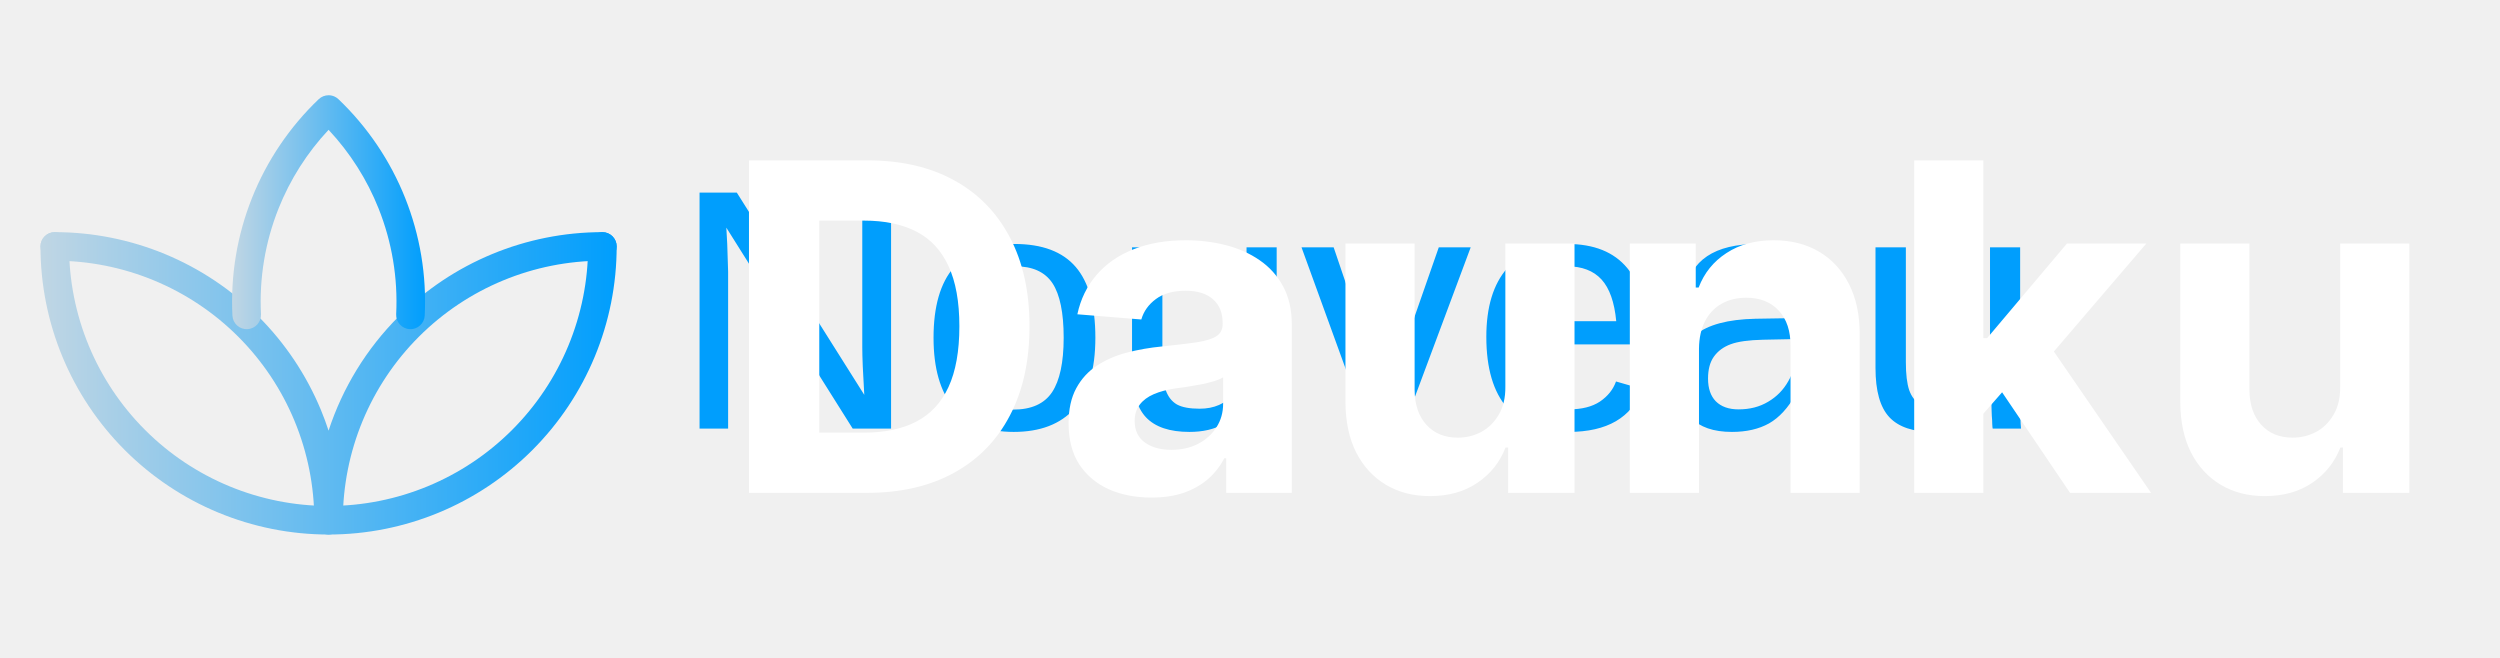
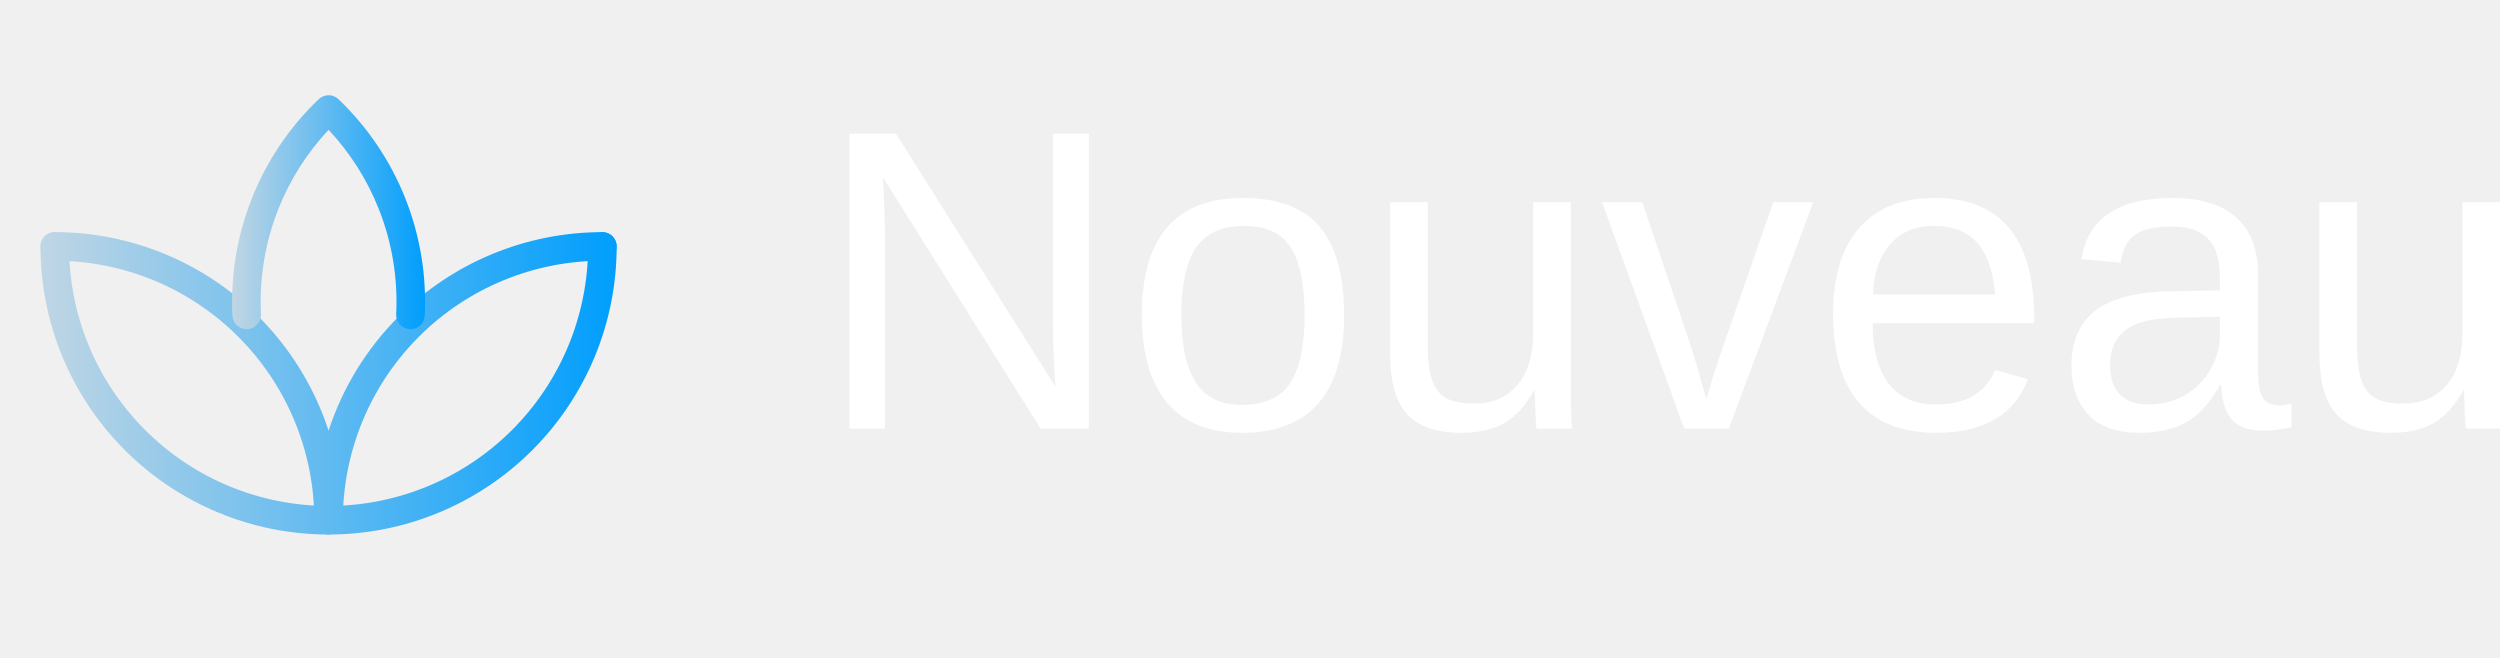
<svg xmlns="http://www.w3.org/2000/svg" width="175" height="46" viewBox="0 0 175 46" fill="none">
-   <text x="47" y="30" font-size="24" fill="#009EFD" font-family="Arial">Nouveau</text>
  <path fill-rule="evenodd" clip-rule="evenodd" d="M3.833 16.25C4.386 16.25 4.833 16.698 4.833 17.25C4.833 22.068 6.747 26.689 10.154 30.096C13.561 33.503 18.182 35.417 23 35.417C27.818 35.417 32.439 33.503 35.846 30.096C39.253 26.689 41.167 22.068 41.167 17.25C41.167 16.698 41.614 16.25 42.167 16.25C42.719 16.25 43.167 16.698 43.167 17.25C43.167 22.599 41.042 27.728 37.26 31.51C33.478 35.292 28.349 37.417 23 37.417C17.651 37.417 12.522 35.292 8.74 31.51C4.958 27.728 2.833 22.599 2.833 17.25C2.833 16.698 3.281 16.25 3.833 16.25Z" fill="url(#paint0_linear_5_9)" />
  <path fill-rule="evenodd" clip-rule="evenodd" d="M2.833 17.25C2.833 16.698 3.281 16.25 3.833 16.25C6.482 16.25 9.104 16.772 11.551 17.785C13.998 18.799 16.221 20.284 18.093 22.157C19.966 24.029 21.451 26.253 22.465 28.699C22.662 29.175 22.84 29.657 23 30.145C23.976 27.161 25.645 24.418 27.907 22.157C31.689 18.375 36.818 16.25 42.167 16.25C42.719 16.25 43.167 16.698 43.167 17.25C43.167 17.802 42.719 18.25 42.167 18.25C37.349 18.25 32.728 20.164 29.321 23.571C25.914 26.978 24 31.599 24 36.417C24 36.969 23.552 37.417 23 37.417C22.448 37.417 22 36.969 22 36.417C22 34.031 21.53 31.669 20.617 29.465C19.704 27.261 18.366 25.258 16.679 23.571C14.992 21.884 12.989 20.546 10.785 19.633C8.581 18.72 6.219 18.25 3.833 18.25C3.281 18.25 2.833 17.802 2.833 17.25Z" fill="url(#paint1_linear_5_9)" />
  <path fill-rule="evenodd" clip-rule="evenodd" d="M23.695 6.947C23.616 6.871 23.527 6.81 23.432 6.765C23.296 6.699 23.148 6.667 23 6.667C22.749 6.667 22.498 6.761 22.305 6.947C20.272 8.89 18.68 11.247 17.639 13.859C16.597 16.473 16.13 19.281 16.27 22.092C16.298 22.643 16.767 23.068 17.319 23.041C17.871 23.013 18.296 22.544 18.268 21.992C18.142 19.468 18.561 16.947 19.497 14.6C20.311 12.557 21.5 10.688 23 9.087C24.5 10.688 25.689 12.557 26.503 14.6C27.439 16.947 27.858 19.468 27.732 21.992C27.704 22.544 28.129 23.013 28.681 23.041C29.233 23.068 29.702 22.643 29.73 22.092C29.87 19.281 29.403 16.473 28.361 13.859C27.32 11.247 25.728 8.89 23.695 6.947Z" fill="url(#paint2_linear_5_9)" />
-   <path d="M60.679 34.5H52.429V11.227H60.747C63.088 11.227 65.103 11.693 66.793 12.625C68.482 13.549 69.781 14.879 70.69 16.614C71.607 18.349 72.065 20.424 72.065 22.841C72.065 25.265 71.607 27.349 70.69 29.091C69.781 30.833 68.474 32.17 66.77 33.102C65.073 34.034 63.043 34.5 60.679 34.5ZM57.349 30.284H60.474C61.929 30.284 63.153 30.026 64.145 29.511C65.145 28.989 65.895 28.182 66.395 27.091C66.903 25.992 67.156 24.576 67.156 22.841C67.156 21.121 66.903 19.716 66.395 18.625C65.895 17.534 65.149 16.731 64.156 16.216C63.164 15.701 61.94 15.443 60.486 15.443H57.349V30.284ZM80.597 34.83C79.483 34.83 78.49 34.636 77.619 34.25C76.748 33.856 76.059 33.276 75.551 32.511C75.051 31.739 74.801 30.776 74.801 29.625C74.801 28.655 74.979 27.841 75.335 27.182C75.691 26.523 76.176 25.992 76.79 25.591C77.403 25.189 78.1 24.886 78.881 24.682C79.669 24.477 80.494 24.333 81.358 24.25C82.373 24.144 83.191 24.046 83.812 23.954C84.434 23.856 84.885 23.712 85.165 23.523C85.445 23.333 85.585 23.053 85.585 22.682V22.614C85.585 21.894 85.358 21.337 84.903 20.943C84.456 20.549 83.82 20.352 82.994 20.352C82.123 20.352 81.43 20.546 80.915 20.932C80.4 21.311 80.059 21.788 79.892 22.364L75.415 22C75.642 20.939 76.089 20.023 76.756 19.25C77.422 18.47 78.282 17.871 79.335 17.454C80.396 17.03 81.623 16.818 83.017 16.818C83.987 16.818 84.915 16.932 85.801 17.159C86.695 17.386 87.487 17.739 88.176 18.216C88.873 18.693 89.422 19.307 89.824 20.057C90.225 20.799 90.426 21.689 90.426 22.727V34.5H85.835V32.08H85.699C85.419 32.625 85.044 33.106 84.574 33.523C84.104 33.932 83.54 34.254 82.881 34.489C82.222 34.716 81.46 34.83 80.597 34.83ZM81.983 31.489C82.695 31.489 83.324 31.349 83.869 31.068C84.415 30.78 84.843 30.394 85.153 29.909C85.464 29.424 85.619 28.875 85.619 28.261V26.409C85.468 26.508 85.26 26.599 84.994 26.682C84.737 26.758 84.445 26.829 84.119 26.898C83.794 26.958 83.468 27.015 83.142 27.068C82.816 27.114 82.521 27.155 82.256 27.193C81.688 27.276 81.191 27.409 80.767 27.591C80.343 27.773 80.013 28.019 79.778 28.329C79.544 28.633 79.426 29.011 79.426 29.466C79.426 30.125 79.665 30.629 80.142 30.977C80.627 31.318 81.24 31.489 81.983 31.489ZM105.375 27.068V17.046H110.216V34.5H105.568V31.329H105.386C104.992 32.352 104.337 33.174 103.42 33.795C102.511 34.417 101.402 34.727 100.091 34.727C98.924 34.727 97.898 34.462 97.011 33.932C96.125 33.401 95.432 32.648 94.932 31.671C94.439 30.693 94.189 29.523 94.182 28.159V17.046H99.023V27.296C99.03 28.326 99.307 29.14 99.852 29.739C100.398 30.337 101.129 30.636 102.045 30.636C102.629 30.636 103.174 30.504 103.682 30.239C104.189 29.966 104.598 29.564 104.909 29.034C105.227 28.504 105.383 27.849 105.375 27.068ZM118.929 24.409V34.5H114.088V17.046H118.702V20.125H118.906C119.293 19.11 119.94 18.307 120.849 17.716C121.759 17.117 122.861 16.818 124.156 16.818C125.368 16.818 126.425 17.083 127.327 17.614C128.228 18.144 128.929 18.901 129.429 19.886C129.929 20.864 130.179 22.03 130.179 23.386V34.5H125.338V24.25C125.346 23.182 125.073 22.349 124.52 21.75C123.967 21.144 123.205 20.841 122.236 20.841C121.584 20.841 121.009 20.981 120.509 21.261C120.016 21.542 119.63 21.951 119.349 22.489C119.077 23.019 118.937 23.659 118.929 24.409ZM138.381 29.477L138.392 23.671H139.097L144.688 17.046H150.244L142.733 25.818H141.585L138.381 29.477ZM133.994 34.5V11.227H138.835V34.5H133.994ZM144.903 34.5L139.767 26.898L142.994 23.477L150.574 34.5H144.903ZM163.812 27.068V17.046H168.653V34.5H164.006V31.329H163.824C163.43 32.352 162.775 33.174 161.858 33.795C160.949 34.417 159.839 34.727 158.528 34.727C157.362 34.727 156.335 34.462 155.449 33.932C154.563 33.401 153.869 32.648 153.369 31.671C152.877 30.693 152.627 29.523 152.619 28.159V17.046H157.46V27.296C157.468 28.326 157.744 29.14 158.29 29.739C158.835 30.337 159.566 30.636 160.483 30.636C161.066 30.636 161.612 30.504 162.119 30.239C162.627 29.966 163.036 29.564 163.347 29.034C163.665 28.504 163.82 27.849 163.812 27.068Z" fill="white" />
+   <text x="57" y="30" font-size="30" fill="white" font-family="Arial">Nouveau</text>
  <defs>
    <linearGradient id="paint0_linear_5_9" x1="2.833" y1="26.833" x2="43.167" y2="26.833" gradientUnits="userSpaceOnUse">
      <stop stop-color="#C0D6E4" />
      <stop offset="1" stop-color="#009EFD" />
    </linearGradient>
    <linearGradient id="paint1_linear_5_9" x1="2.833" y1="26.833" x2="43.167" y2="26.833" gradientUnits="userSpaceOnUse">
      <stop stop-color="#C0D6E4" />
      <stop offset="1" stop-color="#009EFD" />
    </linearGradient>
    <linearGradient id="paint2_linear_5_9" x1="16.246" y1="14.854" x2="29.754" y2="14.854" gradientUnits="userSpaceOnUse">
      <stop stop-color="#C0D6E4" />
      <stop offset="1" stop-color="#009EFD" />
    </linearGradient>
  </defs>
</svg>
